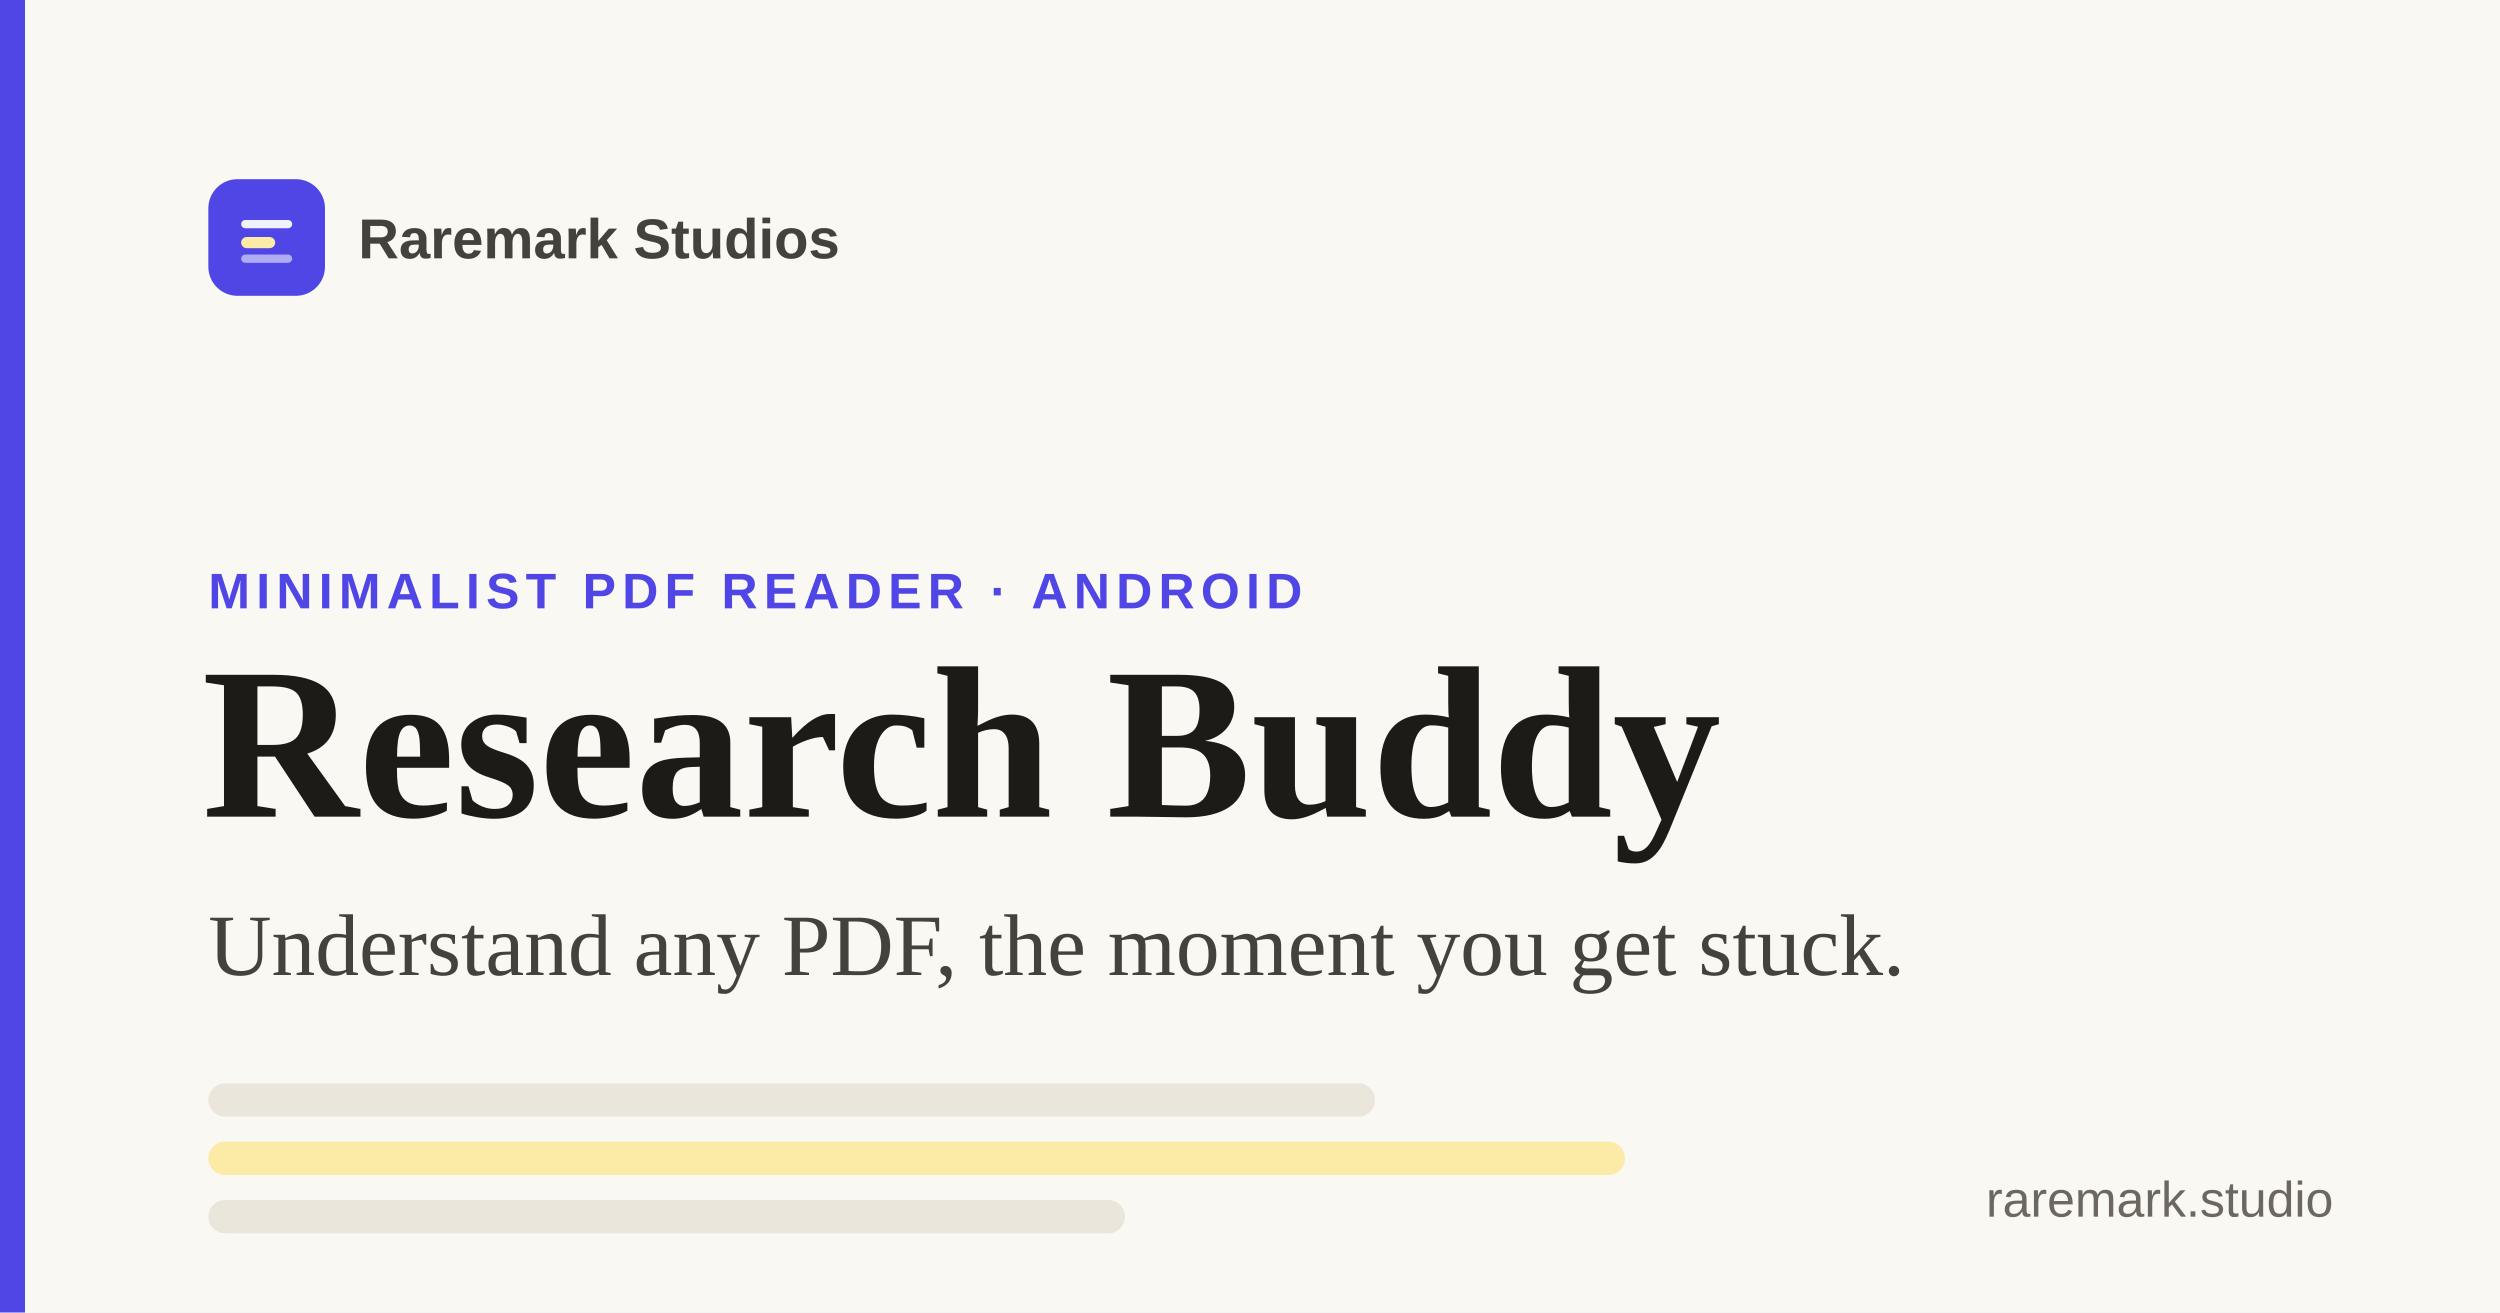
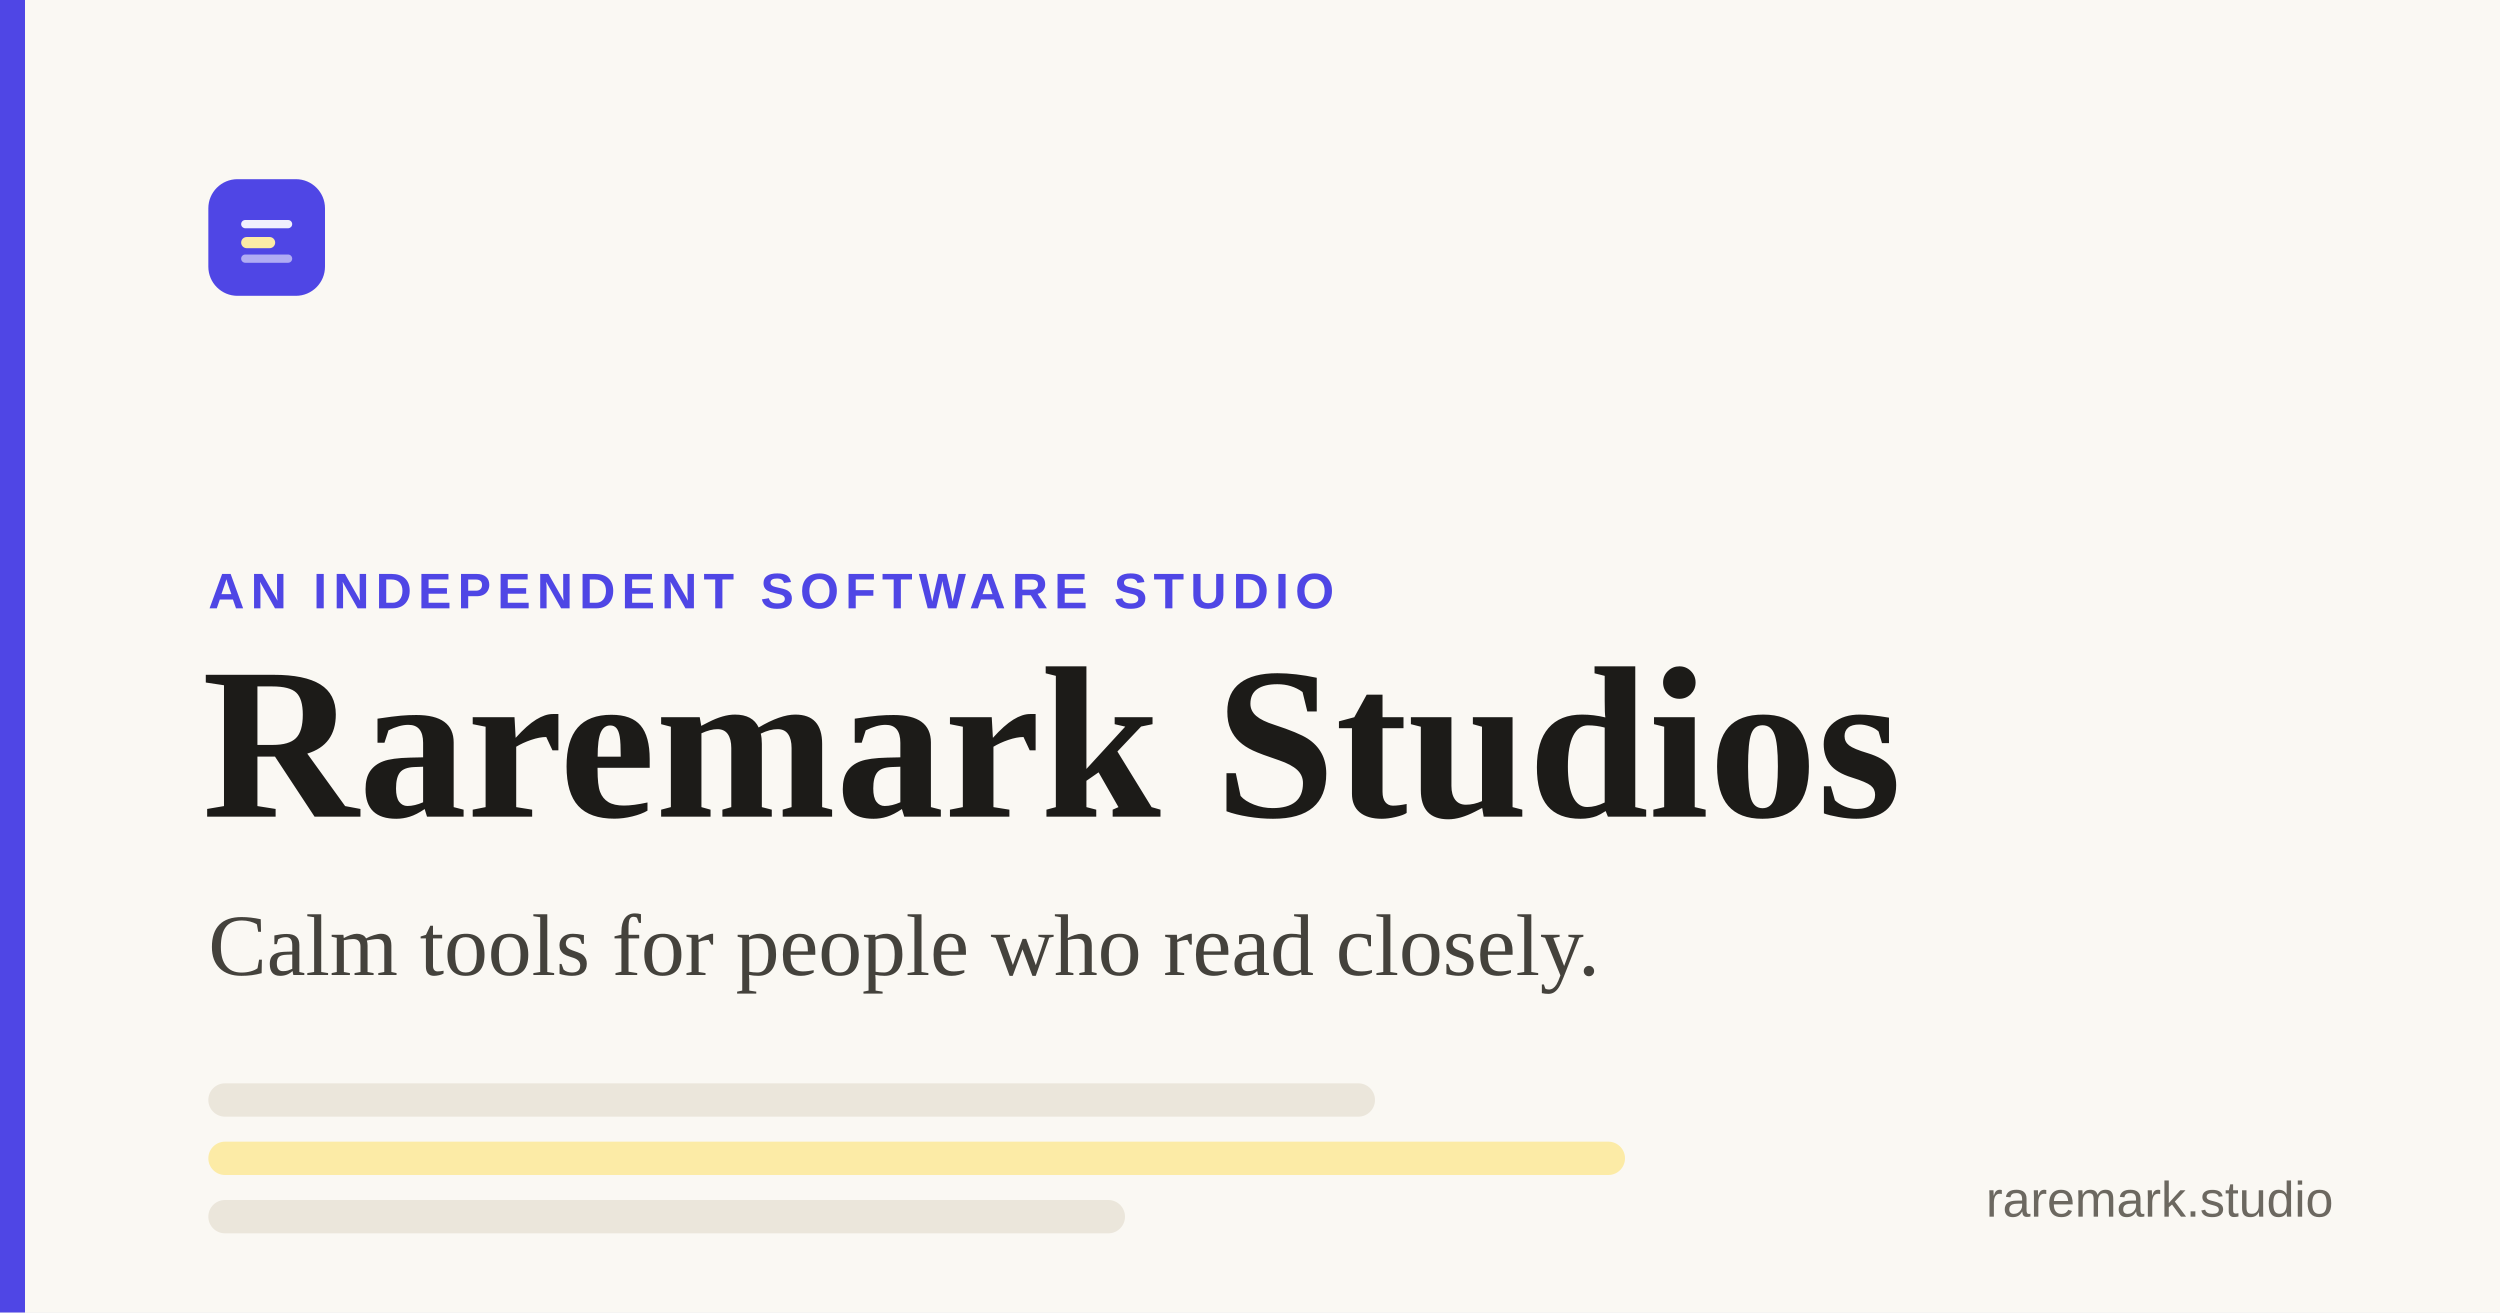
<svg xmlns="http://www.w3.org/2000/svg" width="1200" height="630" viewBox="0 0 1200 630">
  <rect width="1200" height="630" fill="#faf8f3" />
  <rect x="0" y="0" width="12" height="630" fill="#4f46e5" />
  <g transform="translate(100 86) scale(2.3333)">
    <rect width="24" height="24" rx="6" fill="#4f46e5" />
    <rect x="6.75" y="8.4" width="10.5" height="1.7" rx="0.85" fill="#ffffff" fill-opacity="0.92" />
    <rect x="6.75" y="11.9" width="7" height="2.3" rx="1.15" fill="#fceba6" />
    <rect x="6.75" y="15.5" width="10.5" height="1.7" rx="0.85" fill="#ffffff" fill-opacity="0.55" />
  </g>
-   <text x="172" y="124" font-family="'Segoe UI', Arial, sans-serif" font-size="27" font-weight="600" fill="#44423c">Raremark Studios</text>
-   <text x="100" y="292" font-family="'Segoe UI', Arial, sans-serif" font-size="24" font-weight="600" letter-spacing="3" fill="#4f46e5">MINIMALIST PDF READER · ANDROID</text>
-   <text x="97" y="392" font-family="Georgia, 'Times New Roman', serif" font-size="104" font-weight="600" fill="#1c1b18">Research Buddy</text>
-   <text x="100" y="468" font-family="Georgia, 'Times New Roman', serif" font-size="42" fill="#44423c">Understand any PDF, the moment you get stuck.</text>
+   <text x="100" y="292" font-family="'Segoe UI', Arial, sans-serif" font-size="24" font-weight="600" letter-spacing="3" fill="#4f46e5">AN INDEPENDENT SOFTWARE STUDIO</text>
+   <text x="97" y="392" font-family="Georgia, 'Times New Roman', serif" font-size="104" font-weight="600" fill="#1c1b18">Raremark Studios</text>
+   <text x="100" y="468" font-family="Georgia, 'Times New Roman', serif" font-size="42" fill="#44423c">Calm tools for people who read closely.</text>
  <rect x="100" y="520" width="560" height="16" rx="8" fill="#ebe6db" />
  <rect x="100" y="548" width="680" height="16" rx="8" fill="#fceba6" />
  <rect x="100" y="576" width="440" height="16" rx="8" fill="#ebe6db" />
  <text x="1120" y="584" text-anchor="end" font-family="'Segoe UI', Arial, sans-serif" font-size="24" fill="#6c6860">raremark.studio</text>
</svg>
